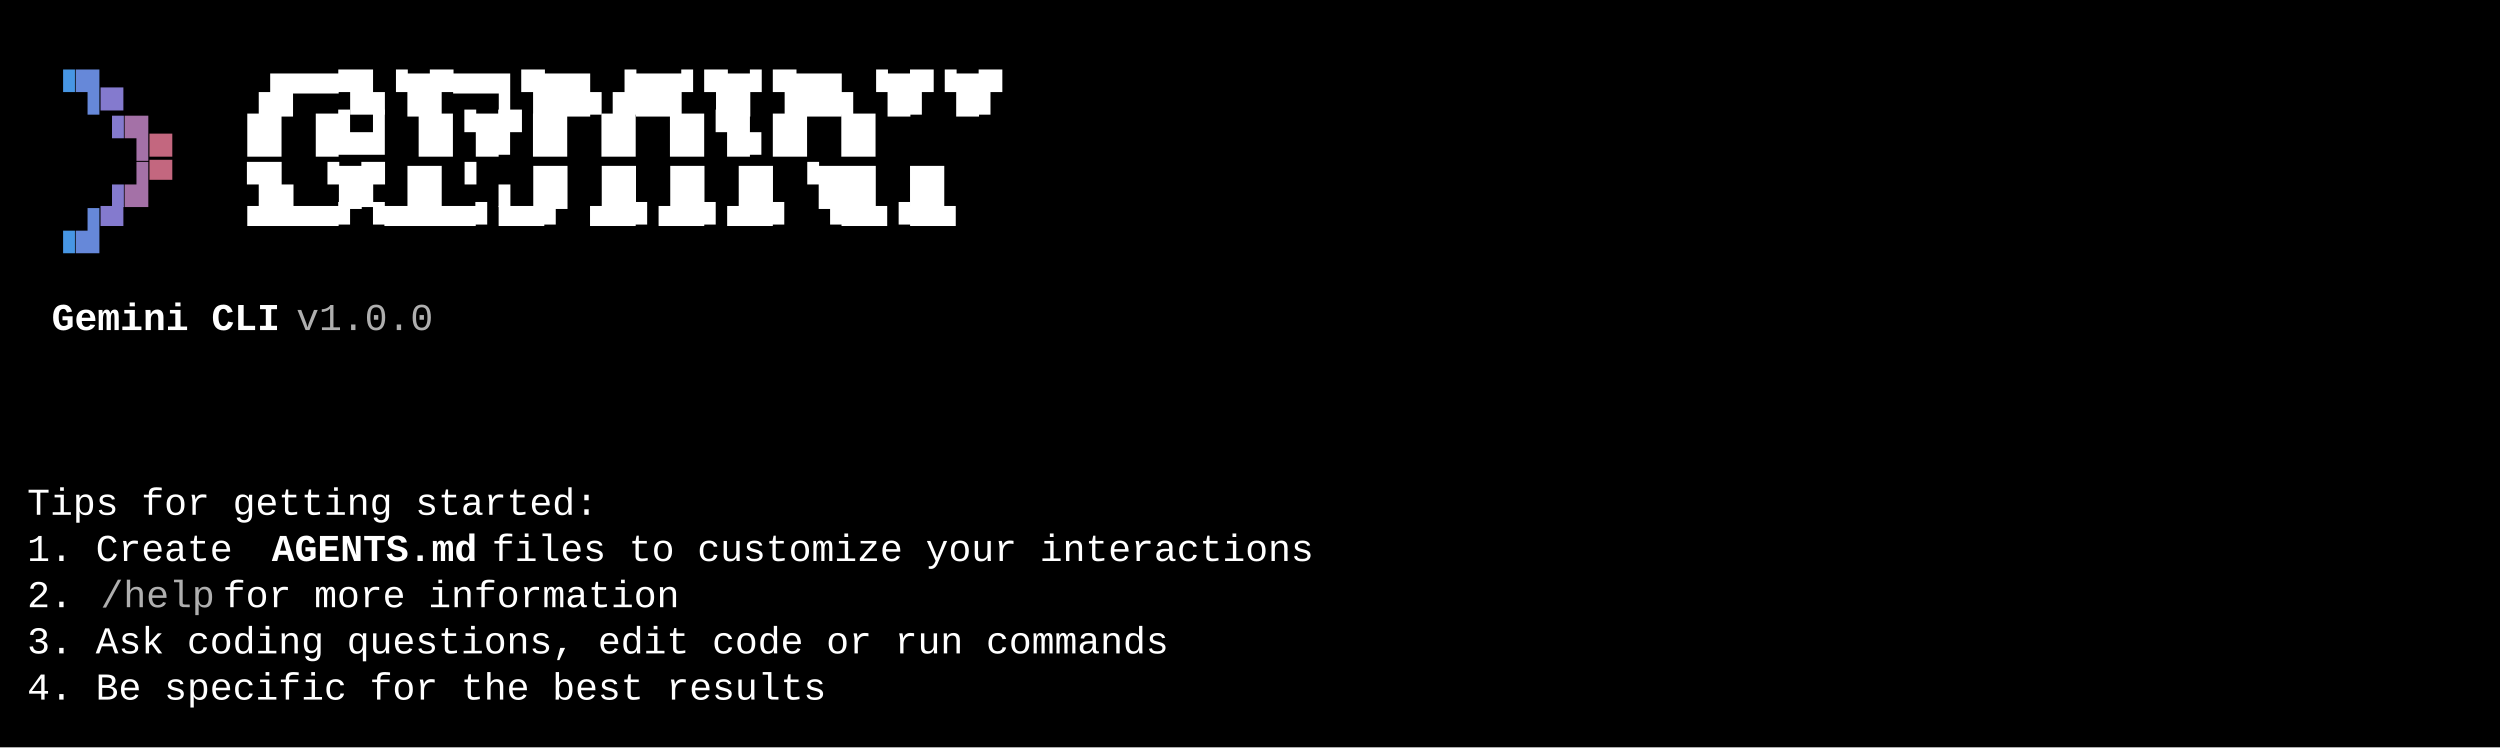
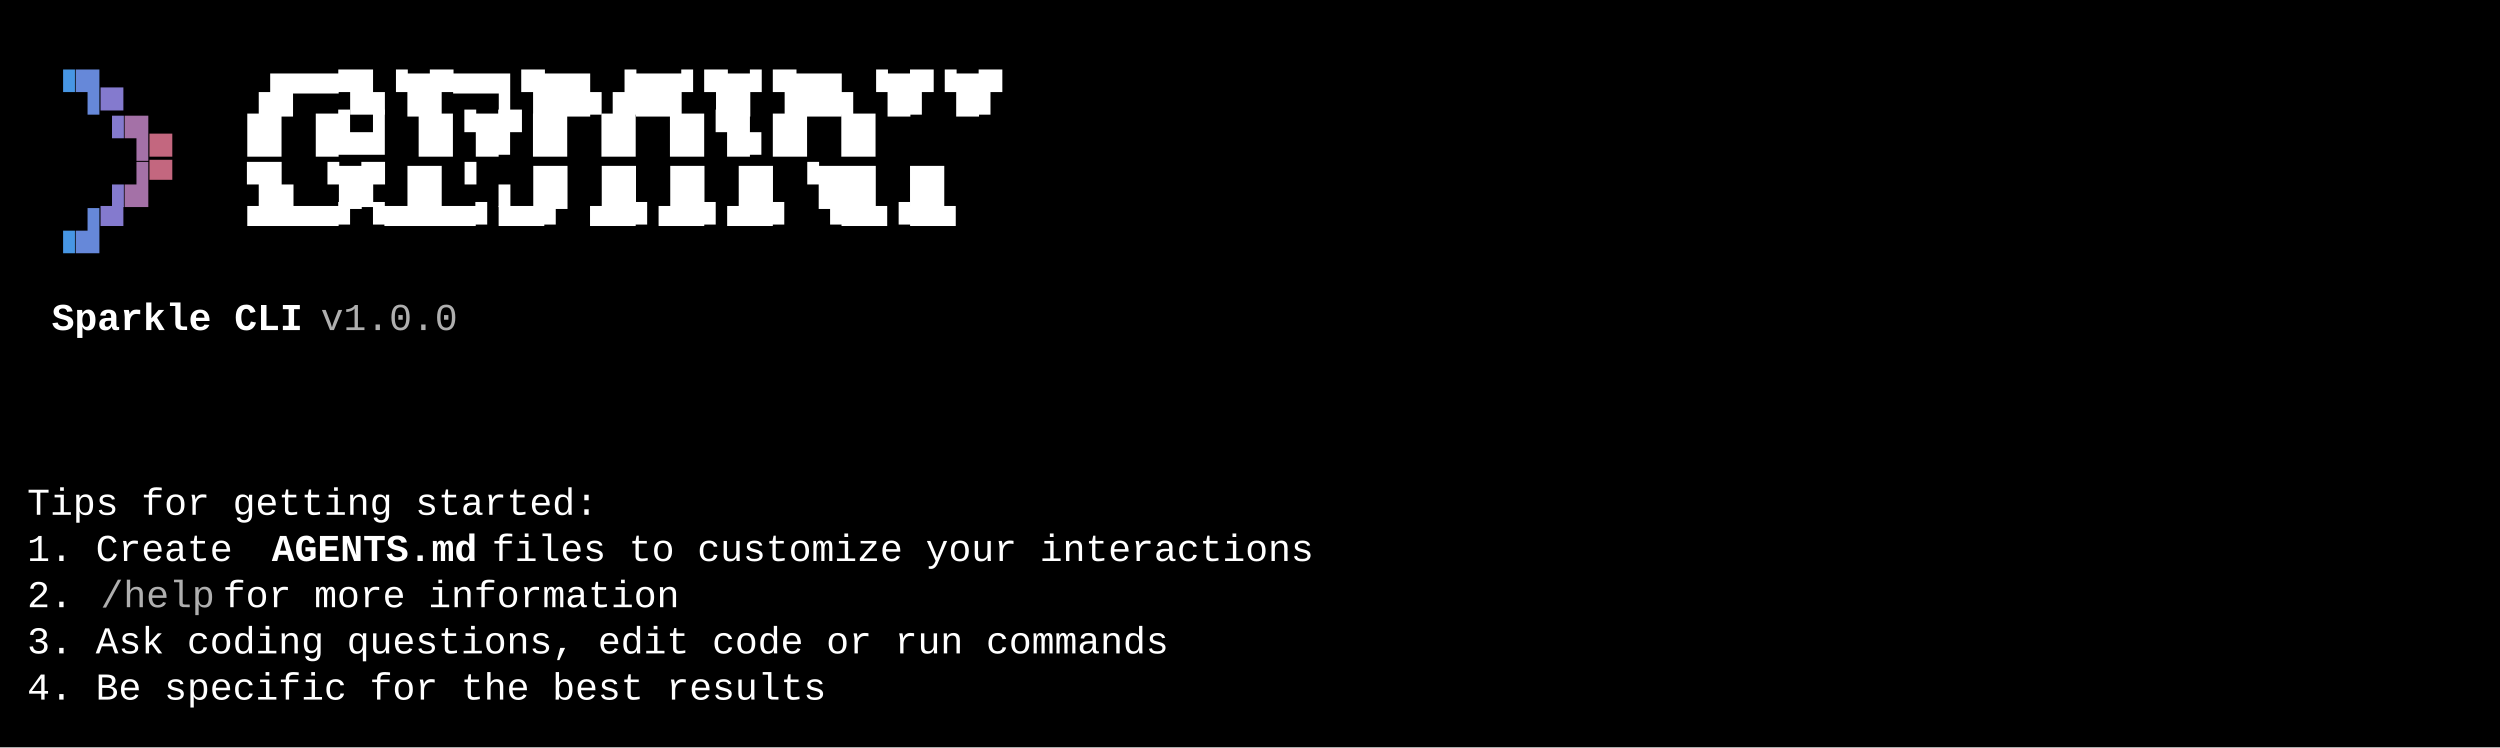
<svg xmlns="http://www.w3.org/2000/svg" width="920" height="275" viewBox="0 0 920 275">
  <style>
    text { font-family: Consolas, "Courier New", monospace; font-size: 14px; dominant-baseline: text-before-edge; white-space: pre; }
  </style>
  <rect width="920" height="275" fill="#000000" />
  <g transform="translate(10, 10)">
    <text x="9" y="19" fill="#4796e4" textLength="9" lengthAdjust="spacingAndGlyphs">▝</text>
    <text x="18" y="19" fill="#6688d9" textLength="9" lengthAdjust="spacingAndGlyphs">▜</text>
    <text x="27" y="19" fill="#847ace" textLength="9" lengthAdjust="spacingAndGlyphs">▄</text>
    <text x="81" y="19" fill="#ffffff" textLength="297" lengthAdjust="spacingAndGlyphs">▗█▀▀▜▙▝█▛▀▀▌▜██▖▟██▘▜█▘▜██▖▝█▛▝█▛</text>
    <text x="27" y="36" fill="#847ace" textLength="9" lengthAdjust="spacingAndGlyphs">▝</text>
    <text x="36" y="36" fill="#a471a7" textLength="9" lengthAdjust="spacingAndGlyphs">▜</text>
    <text x="45" y="36" fill="#c3677f" textLength="9" lengthAdjust="spacingAndGlyphs">▄</text>
    <text x="81" y="36" fill="#ffffff" textLength="297" lengthAdjust="spacingAndGlyphs">█▌     █▙▟  ▐█▝█▛▐█ ▐█ ▐█▝█▖█▌ █▌</text>
    <text x="27" y="53" fill="#847ace" textLength="9" lengthAdjust="spacingAndGlyphs">▗</text>
    <text x="36" y="53" fill="#a471a7" textLength="9" lengthAdjust="spacingAndGlyphs">▟</text>
    <text x="45" y="53" fill="#c3677f" textLength="9" lengthAdjust="spacingAndGlyphs">▀</text>
    <text x="81" y="53" fill="#ffffff" textLength="297" lengthAdjust="spacingAndGlyphs">▜▙ ▝█▛ █▌▝ ▖▐█   ▐█ ▐█ ▐█ ▝██▌ █▌</text>
    <text x="9" y="70" fill="#4796e4" textLength="9" lengthAdjust="spacingAndGlyphs">▗</text>
    <text x="18" y="70" fill="#6688d9" textLength="9" lengthAdjust="spacingAndGlyphs">▟</text>
    <text x="27" y="70" fill="#847ace" textLength="9" lengthAdjust="spacingAndGlyphs">▀</text>
    <text x="81" y="70" fill="#ffffff" textLength="297" lengthAdjust="spacingAndGlyphs"> ▀▀▀▀▘▝▀▀▀▀▘▀▀▘  ▀▀▘▀▀▘▀▀▘ ▝▀▀▝▀▀</text>
-     <text x="9" y="104" fill="#ffffff" textLength="90" lengthAdjust="spacingAndGlyphs" font-weight="bold">Gemini CLI</text>
-     <text x="99" y="104" fill="#afafaf" textLength="63" lengthAdjust="spacingAndGlyphs"> v1.0.0</text>
+     <text x="9" y="104" fill="#ffffff" textLength="99" lengthAdjust="spacingAndGlyphs" font-weight="bold">Sparkle CLI</text>
+     <text x="108" y="104" fill="#afafaf" textLength="63" lengthAdjust="spacingAndGlyphs"> v1.0.0</text>
    <text x="0" y="172" fill="#ffffff" textLength="225" lengthAdjust="spacingAndGlyphs">Tips for getting started:</text>
    <text x="0" y="189" fill="#ffffff" textLength="90" lengthAdjust="spacingAndGlyphs">1. Create </text>
    <text x="90" y="189" fill="#ffffff" textLength="81" lengthAdjust="spacingAndGlyphs" font-weight="bold">AGENTS.md</text>
    <text x="171" y="189" fill="#ffffff" textLength="333" lengthAdjust="spacingAndGlyphs"> files to customize your interactions</text>
    <text x="0" y="206" fill="#ffffff" textLength="27" lengthAdjust="spacingAndGlyphs">2. </text>
    <text x="27" y="206" fill="#afafaf" textLength="45" lengthAdjust="spacingAndGlyphs">/help</text>
    <text x="72" y="206" fill="#ffffff" textLength="189" lengthAdjust="spacingAndGlyphs"> for more information</text>
    <text x="0" y="223" fill="#ffffff" textLength="450" lengthAdjust="spacingAndGlyphs">3. Ask coding questions, edit code or run commands</text>
    <text x="0" y="240" fill="#ffffff" textLength="315" lengthAdjust="spacingAndGlyphs">4. Be specific for the best results</text>
  </g>
</svg>
